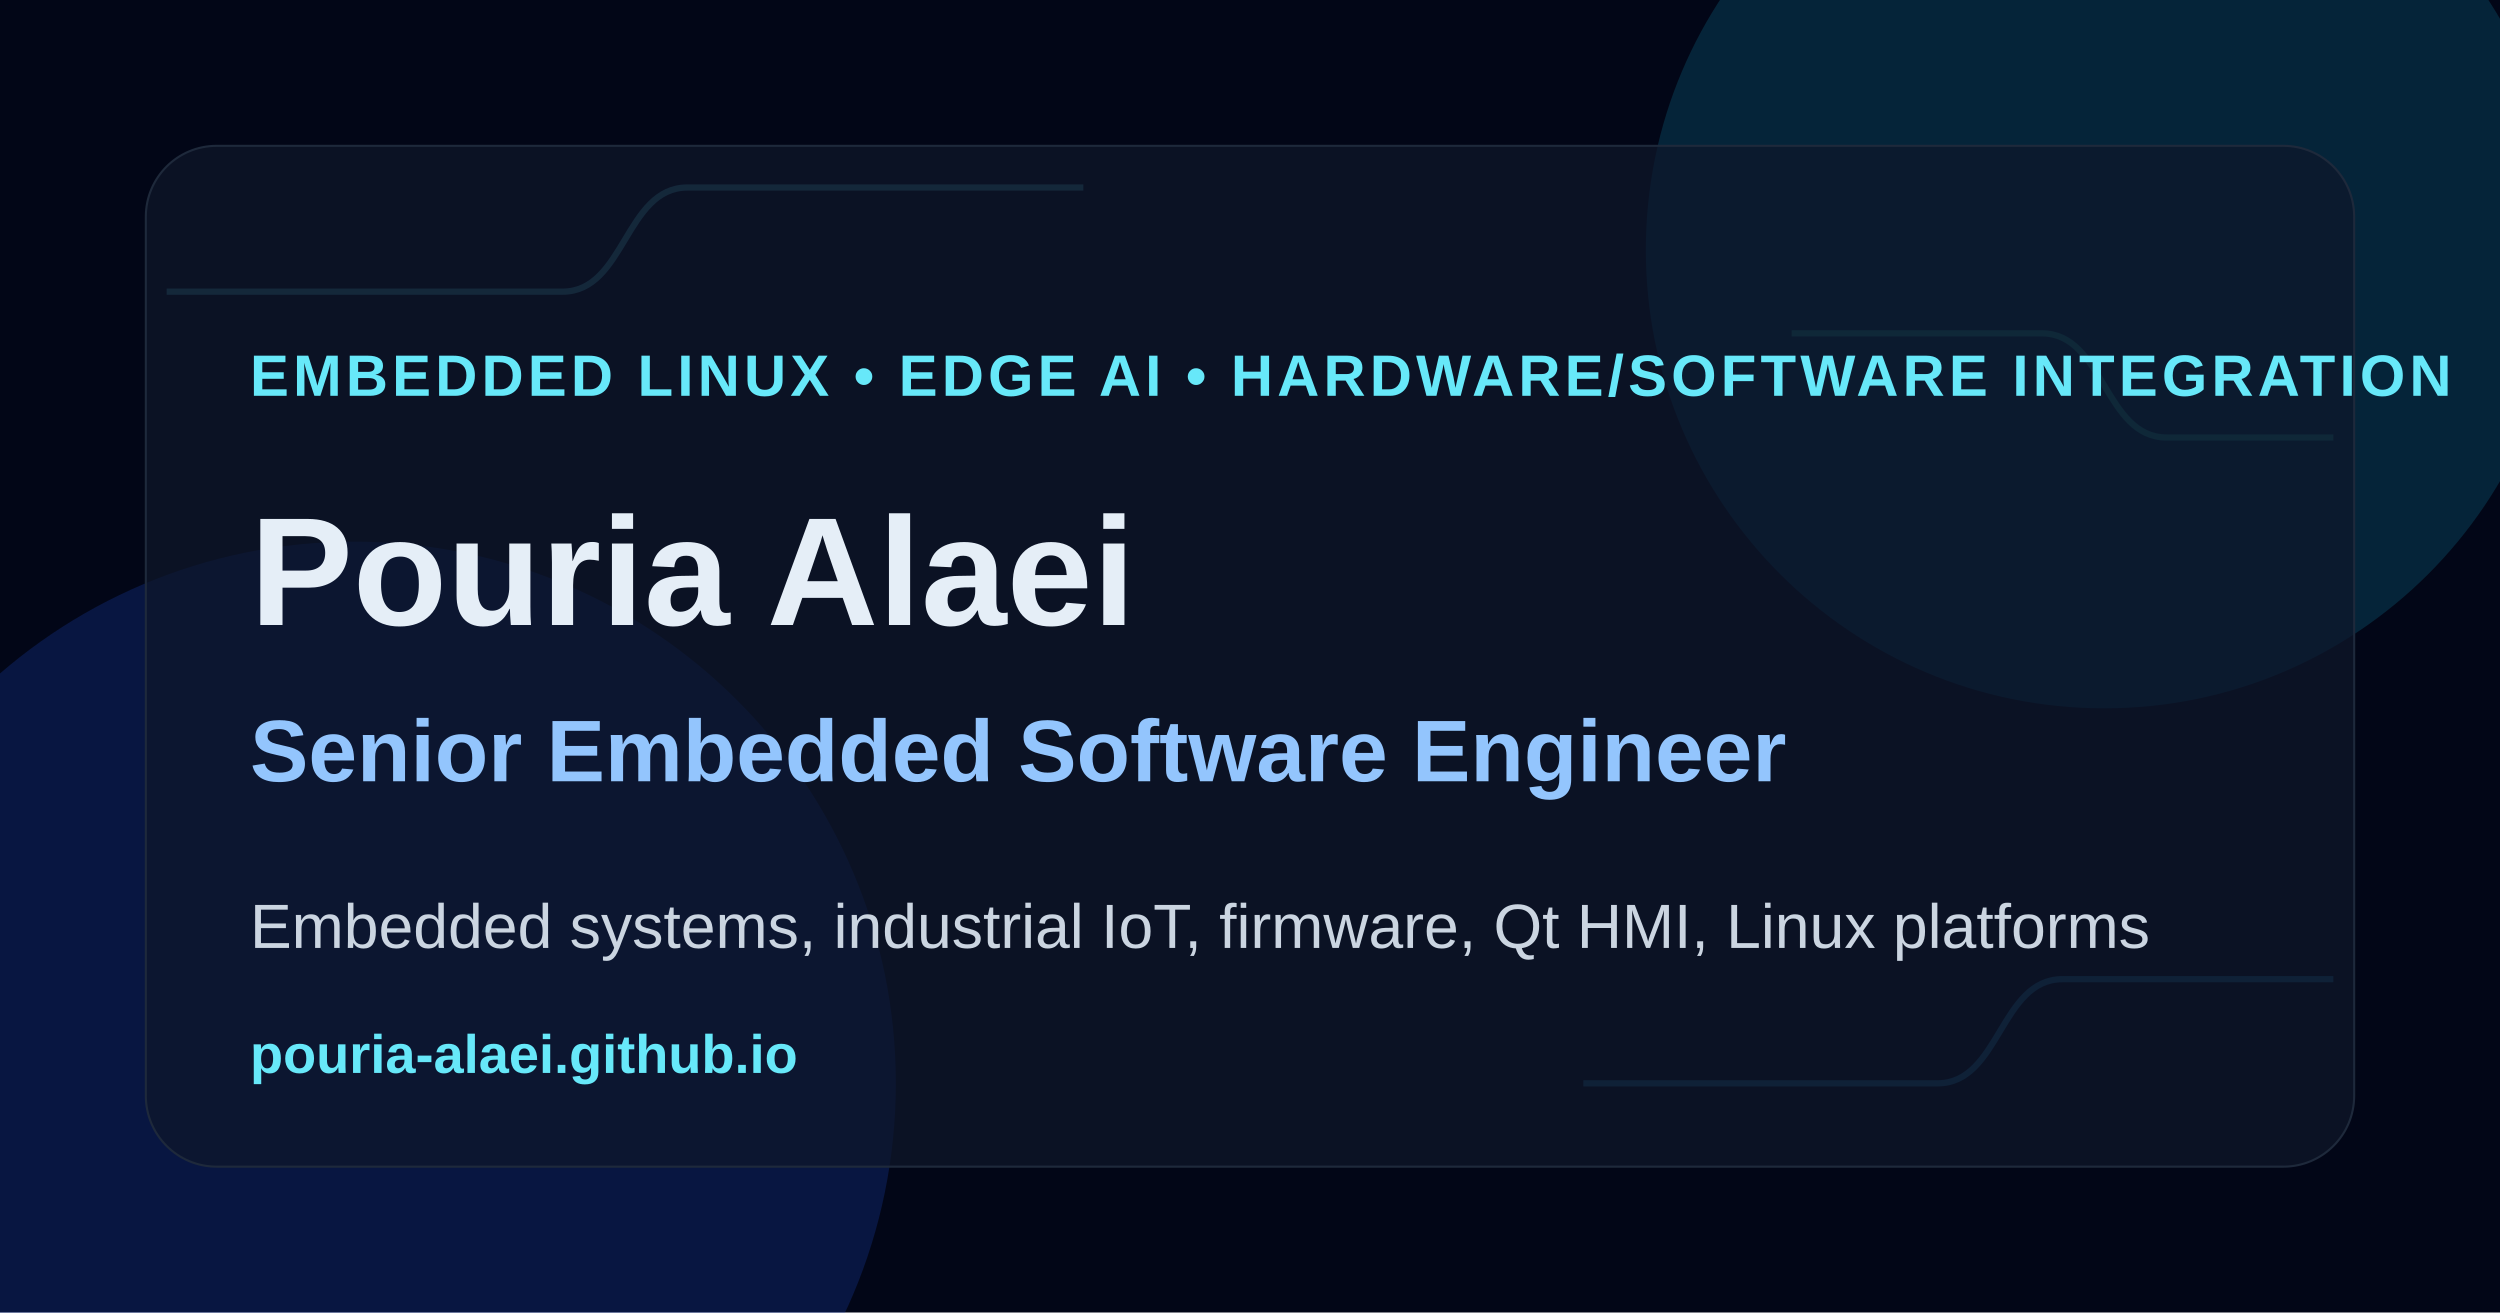
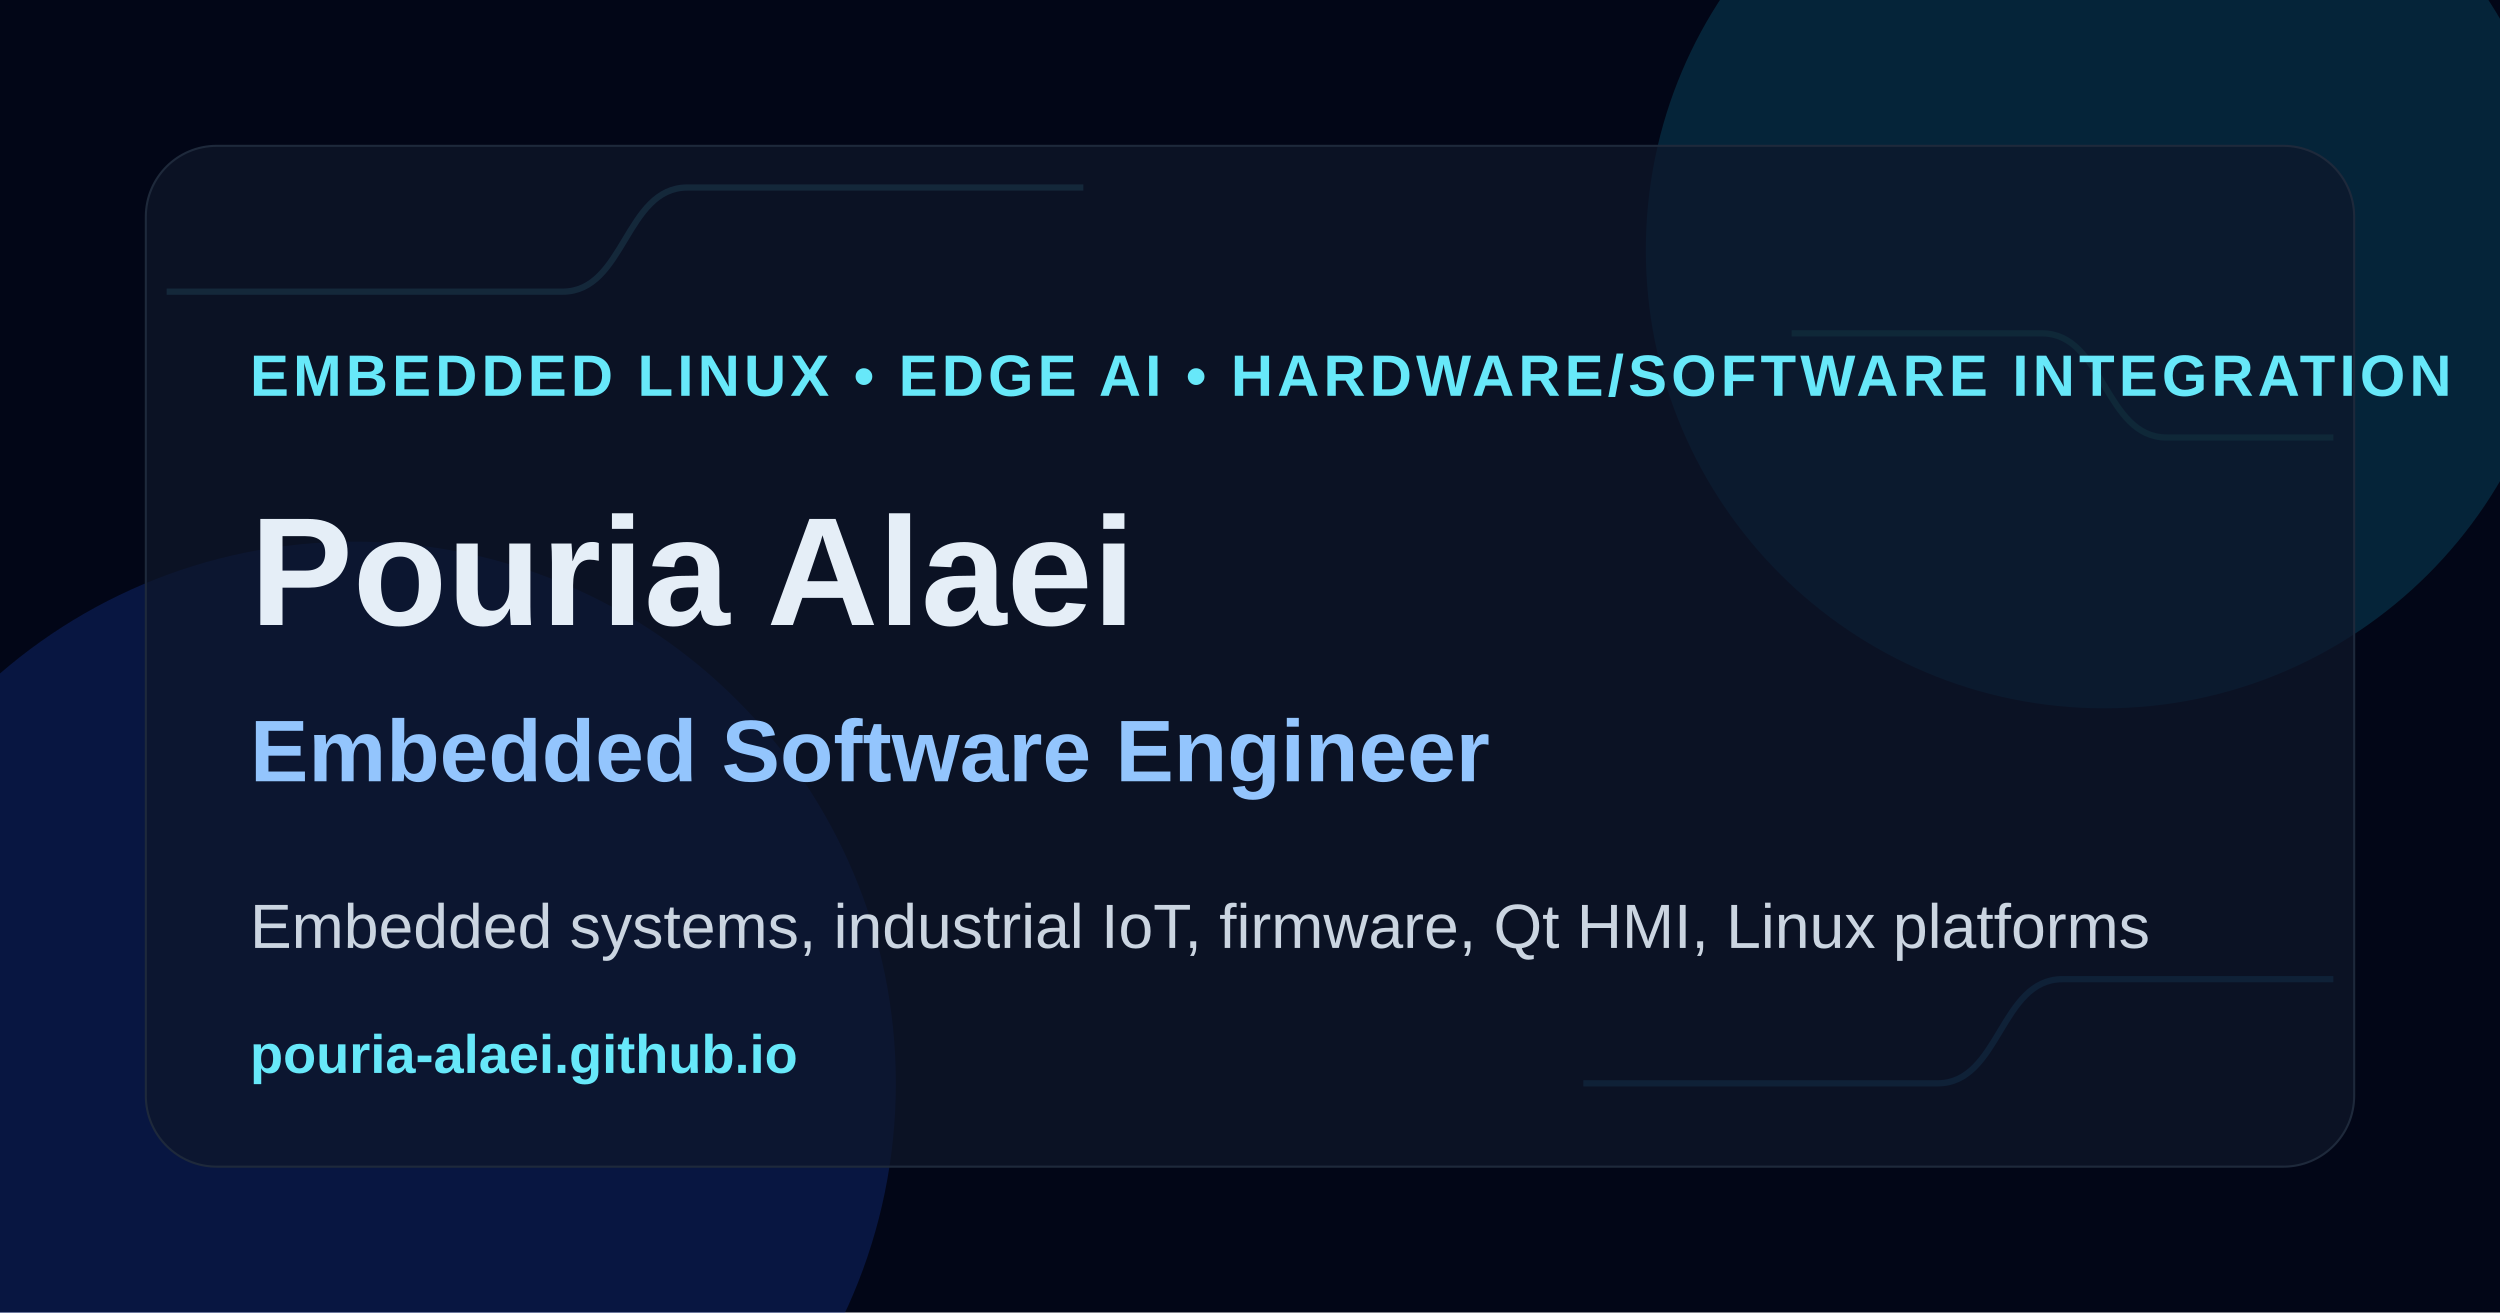
<svg xmlns="http://www.w3.org/2000/svg" width="1200" height="630" viewBox="0 0 1200 630" fill="none">
  <rect width="1200" height="630" fill="#020617" />
  <circle cx="1010" cy="120" r="220" fill="#0E7490" opacity="0.28" />
  <circle cx="170" cy="520" r="260" fill="#1D4ED8" opacity="0.22" />
  <path d="M80 140H270C300 140 300 90 330 90H520" stroke="#67E8F9" stroke-width="3" opacity="0.35" />
  <path d="M760 520H930C960 520 960 470 990 470H1120" stroke="#38BDF8" stroke-width="3" opacity="0.3" />
  <path d="M860 160H980C1010 160 1010 210 1040 210H1120" stroke="#2DD4BF" stroke-width="3" opacity="0.28" />
  <rect x="70" y="70" width="1060" height="490" rx="34" fill="#0F172A" fill-opacity="0.72" stroke="#1E293B" />
  <text x="120" y="190" fill="#67E8F9" font-family="Arial, Helvetica, sans-serif" font-size="28" font-weight="700" letter-spacing="2">
    EMBEDDED LINUX • EDGE AI • HARDWARE/SOFTWARE INTEGRATION
  </text>
  <text x="120" y="300" fill="#E5EEF7" font-family="Arial, Helvetica, sans-serif" font-size="74" font-weight="800">
    Pouria Alaei
  </text>
  <text x="120" y="375" fill="#93C5FD" font-family="Arial, Helvetica, sans-serif" font-size="42" font-weight="700">
-     Senior Embedded Software Engineer
+     Embedded Software Engineer
  </text>
  <text x="120" y="455" fill="#CBD5E1" font-family="Arial, Helvetica, sans-serif" font-size="30">
    Embedded systems, industrial IoT, firmware, Qt HMI, Linux platforms
  </text>
  <text x="120" y="515" fill="#67E8F9" font-family="Arial, Helvetica, sans-serif" font-size="26" font-weight="700">
    pouria-alaei.github.io
  </text>
</svg>
